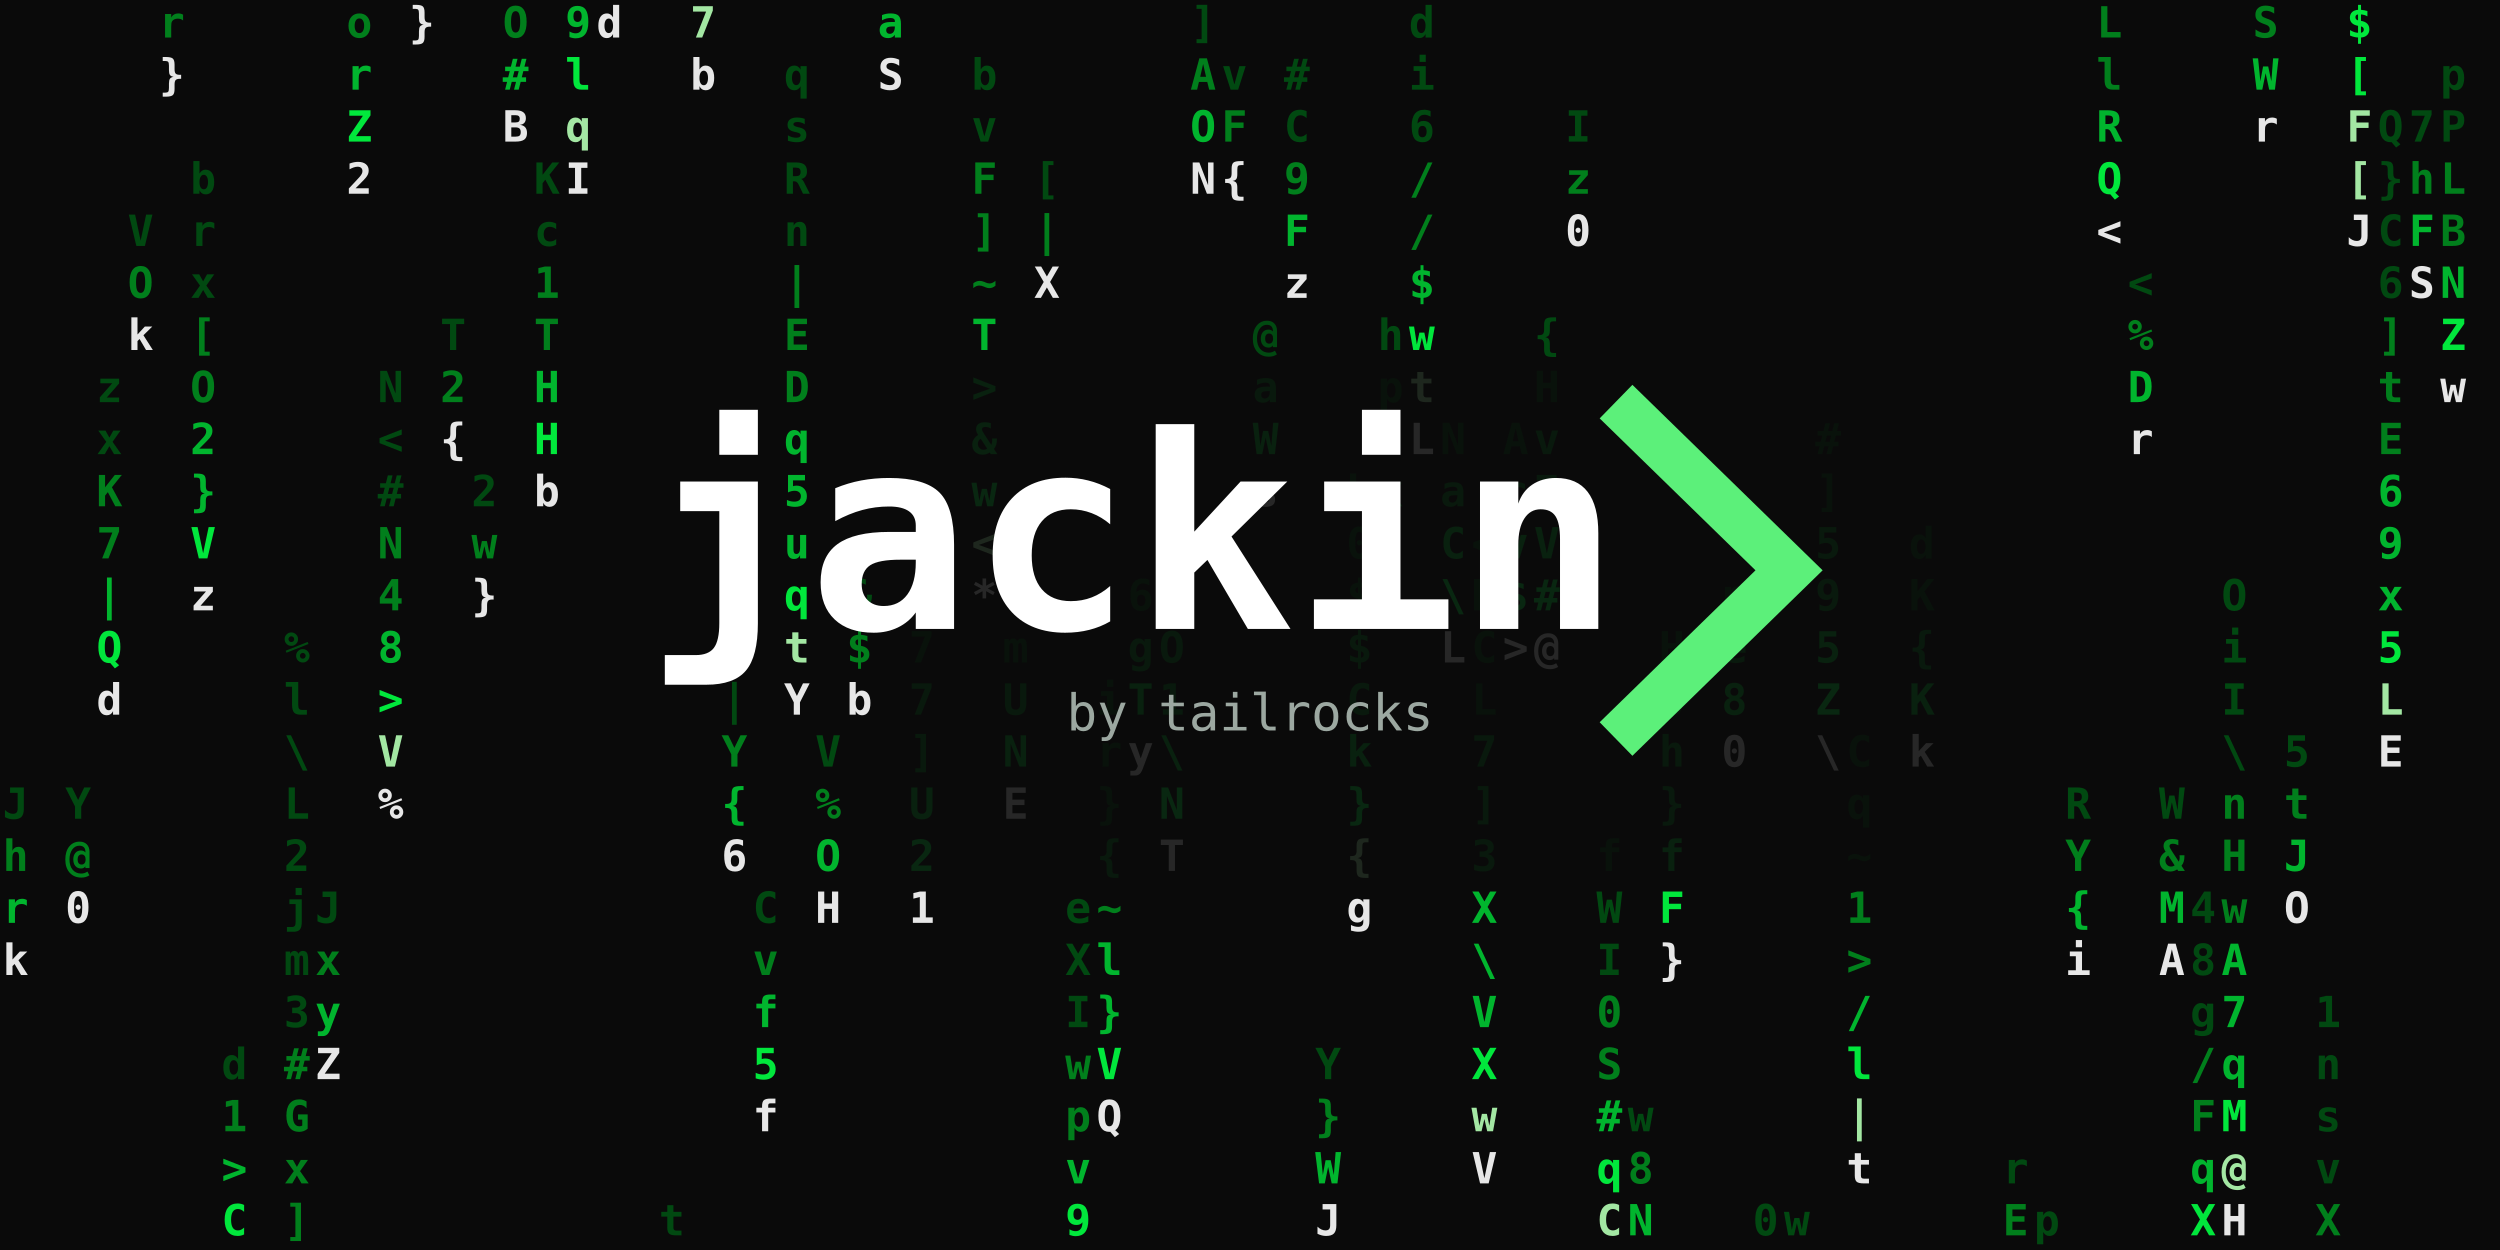
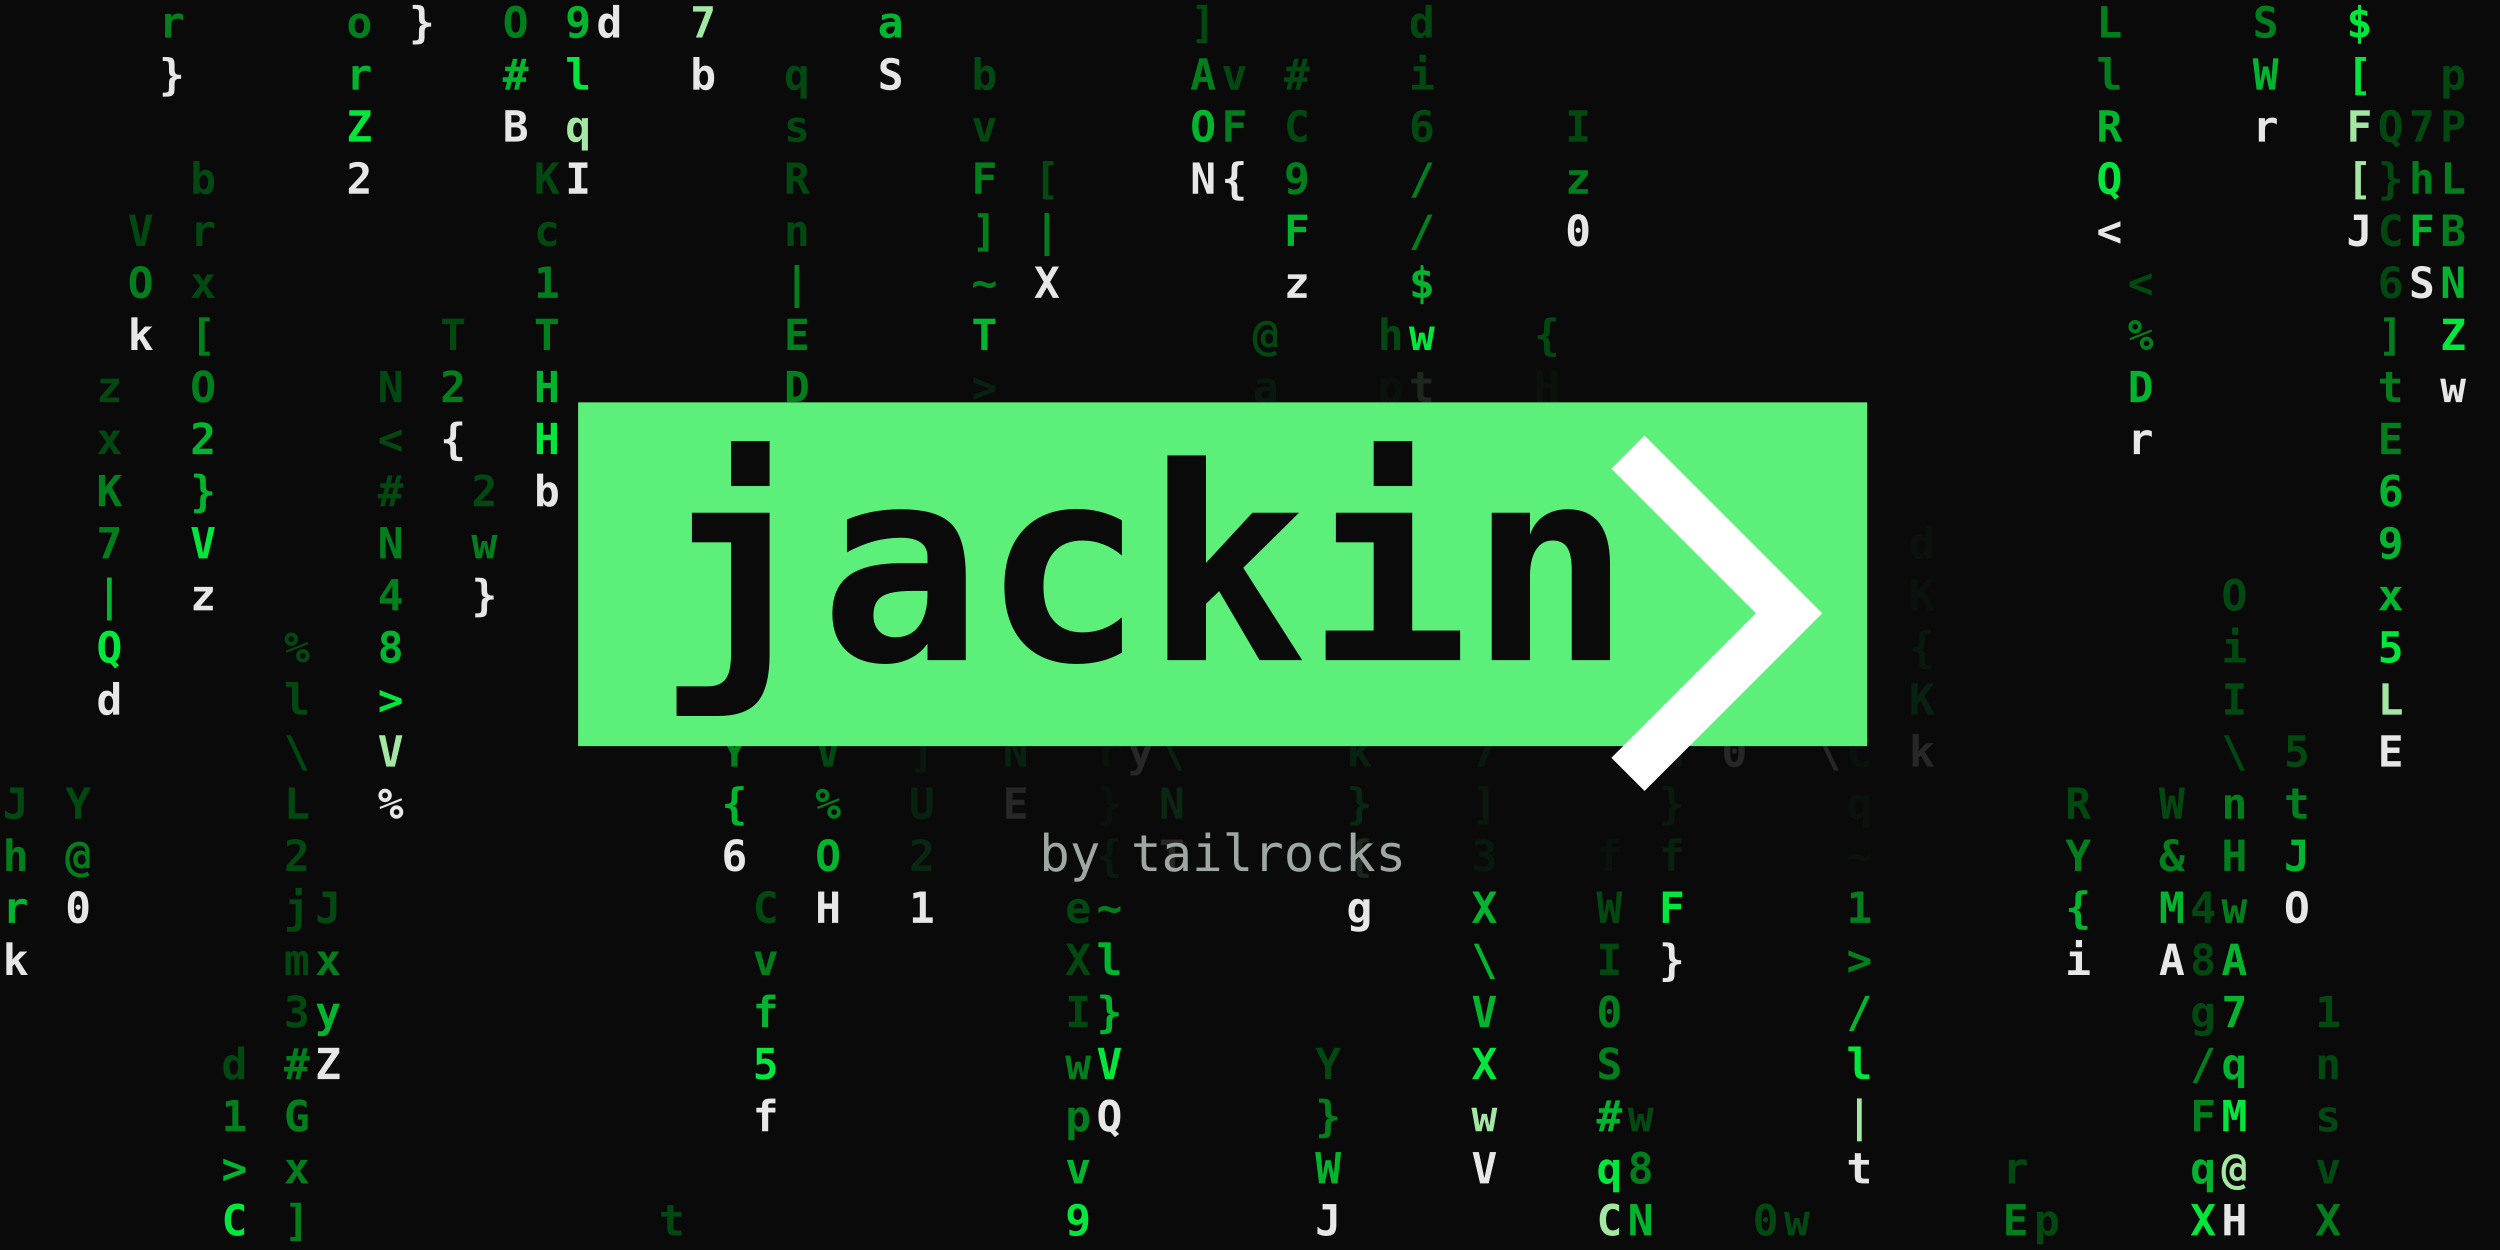
<svg xmlns="http://www.w3.org/2000/svg" width="1280" height="640" viewBox="0 0 1280 640" role="img" aria-label="jackin❯ by tailrocks">
  <rect width="1280" height="640" fill="#0a0a0a" />
  <g font-family="JetBrains Mono, ui-monospace, SFMono-Regular, Menlo, Consolas, monospace" font-size="22" font-weight="600" text-anchor="middle">
    <text x="88.0" y="19.2" fill="rgb(0,140,30)" opacity="0.9">r</text>
    <text x="184.0" y="19.2" fill="rgb(0,140,30)" opacity="0.9">o</text>
    <text x="216.0" y="19.2" fill="rgb(255,255,255)" opacity="0.9">}</text>
    <text x="264.0" y="19.2" fill="rgb(0,140,30)" opacity="0.9">O</text>
    <text x="296.0" y="19.2" fill="rgb(0,200,50)" opacity="0.9">9</text>
    <text x="312.0" y="19.2" fill="rgb(255,255,255)" opacity="0.9">d</text>
    <text x="360.0" y="19.2" fill="rgb(180,255,180)" opacity="0.9">7</text>
    <text x="456.0" y="19.2" fill="rgb(0,200,50)" opacity="0.9">a</text>
    <text x="616.0" y="19.2" fill="rgb(0,80,18)" opacity="0.9">]</text>
    <text x="728.0" y="19.2" fill="rgb(0,80,18)" opacity="0.9">d</text>
    <text x="1080.0" y="19.2" fill="rgb(0,140,30)" opacity="0.9">L</text>
    <text x="1160.0" y="19.2" fill="rgb(0,140,30)" opacity="0.9">S</text>
    <text x="1208.0" y="19.2" fill="rgb(0,255,65)" opacity="0.9">$</text>
    <text x="88.0" y="45.9" fill="rgb(255,255,255)" opacity="0.9">}</text>
    <text x="184.0" y="45.9" fill="rgb(0,200,50)" opacity="0.9">r</text>
    <text x="264.0" y="45.9" fill="rgb(0,200,50)" opacity="0.9">#</text>
    <text x="296.0" y="45.9" fill="rgb(0,255,65)" opacity="0.9">l</text>
    <text x="360.0" y="45.9" fill="rgb(255,255,255)" opacity="0.9">b</text>
    <text x="408.0" y="45.9" fill="rgb(0,80,18)" opacity="0.9">q</text>
    <text x="456.0" y="45.9" fill="rgb(255,255,255)" opacity="0.9">S</text>
    <text x="504.0" y="45.9" fill="rgb(0,80,18)" opacity="0.9">b</text>
    <text x="616.0" y="45.9" fill="rgb(0,140,30)" opacity="0.9">A</text>
    <text x="632.0" y="45.9" fill="rgb(0,80,18)" opacity="0.9">v</text>
    <text x="664.0" y="45.9" fill="rgb(0,80,18)" opacity="0.9">#</text>
    <text x="728.0" y="45.9" fill="rgb(0,80,18)" opacity="0.9">i</text>
    <text x="1080.0" y="45.9" fill="rgb(0,140,30)" opacity="0.9">l</text>
    <text x="1160.0" y="45.9" fill="rgb(0,200,50)" opacity="0.9">W</text>
    <text x="1208.0" y="45.9" fill="rgb(0,255,65)" opacity="0.9">[</text>
    <text x="1256.0" y="45.9" fill="rgb(0,80,18)" opacity="0.9">p</text>
    <text x="184.0" y="72.5" fill="rgb(0,255,65)" opacity="0.9">Z</text>
    <text x="264.0" y="72.5" fill="rgb(255,255,255)" opacity="0.9">B</text>
    <text x="296.0" y="72.5" fill="rgb(180,255,180)" opacity="0.9">q</text>
    <text x="408.0" y="72.5" fill="rgb(0,80,18)" opacity="0.9">s</text>
    <text x="504.0" y="72.5" fill="rgb(0,80,18)" opacity="0.9">v</text>
    <text x="616.0" y="72.5" fill="rgb(0,200,50)" opacity="0.9">O</text>
    <text x="632.0" y="72.5" fill="rgb(0,140,30)" opacity="0.9">F</text>
    <text x="664.0" y="72.5" fill="rgb(0,80,18)" opacity="0.9">C</text>
    <text x="728.0" y="72.5" fill="rgb(0,80,18)" opacity="0.9">6</text>
    <text x="808.0" y="72.5" fill="rgb(0,80,18)" opacity="0.9">I</text>
    <text x="1080.0" y="72.5" fill="rgb(0,200,50)" opacity="0.9">R</text>
    <text x="1160.0" y="72.5" fill="rgb(255,255,255)" opacity="0.9">r</text>
    <text x="1208.0" y="72.5" fill="rgb(180,255,180)" opacity="0.9">F</text>
    <text x="1224.0" y="72.5" fill="rgb(0,80,18)" opacity="0.9">Q</text>
    <text x="1240.0" y="72.5" fill="rgb(0,80,18)" opacity="0.9">7</text>
    <text x="1256.0" y="72.5" fill="rgb(0,80,18)" opacity="0.9">P</text>
    <text x="104.0" y="99.2" fill="rgb(0,80,18)" opacity="0.9">b</text>
    <text x="184.0" y="99.2" fill="rgb(255,255,255)" opacity="0.9">2</text>
    <text x="280.0" y="99.2" fill="rgb(0,80,18)" opacity="0.9">K</text>
    <text x="296.0" y="99.2" fill="rgb(255,255,255)" opacity="0.9">I</text>
    <text x="408.0" y="99.2" fill="rgb(0,80,18)" opacity="0.9">R</text>
    <text x="504.0" y="99.2" fill="rgb(0,140,30)" opacity="0.9">F</text>
    <text x="536.0" y="99.2" fill="rgb(0,80,18)" opacity="0.9">[</text>
    <text x="616.0" y="99.2" fill="rgb(255,255,255)" opacity="0.9">N</text>
    <text x="632.0" y="99.2" fill="rgb(255,255,255)" opacity="0.9">{</text>
    <text x="664.0" y="99.2" fill="rgb(0,140,30)" opacity="0.9">9</text>
    <text x="728.0" y="99.2" fill="rgb(0,140,30)" opacity="0.9">/</text>
    <text x="808.0" y="99.2" fill="rgb(0,140,30)" opacity="0.9">z</text>
    <text x="1080.0" y="99.2" fill="rgb(0,255,65)" opacity="0.9">Q</text>
    <text x="1208.0" y="99.2" fill="rgb(180,255,180)" opacity="0.9">[</text>
    <text x="1224.0" y="99.2" fill="rgb(0,80,18)" opacity="0.9">}</text>
    <text x="1240.0" y="99.2" fill="rgb(0,140,30)" opacity="0.9">h</text>
    <text x="1256.0" y="99.2" fill="rgb(0,140,30)" opacity="0.9">L</text>
    <text x="72.0" y="125.9" fill="rgb(0,80,18)" opacity="0.9">V</text>
    <text x="104.0" y="125.9" fill="rgb(0,80,18)" opacity="0.9">r</text>
    <text x="280.0" y="125.9" fill="rgb(0,80,18)" opacity="0.9">c</text>
    <text x="408.0" y="125.9" fill="rgb(0,80,18)" opacity="0.9">n</text>
    <text x="504.0" y="125.9" fill="rgb(0,140,30)" opacity="0.9">]</text>
    <text x="536.0" y="125.9" fill="rgb(0,140,30)" opacity="0.9">|</text>
    <text x="664.0" y="125.9" fill="rgb(0,200,50)" opacity="0.9">F</text>
    <text x="728.0" y="125.9" fill="rgb(0,140,30)" opacity="0.9">/</text>
    <text x="808.0" y="125.9" fill="rgb(255,255,255)" opacity="0.9">0</text>
    <text x="1080.0" y="125.9" fill="rgb(255,255,255)" opacity="0.9">&lt;</text>
    <text x="1208.0" y="125.9" fill="rgb(255,255,255)" opacity="0.9">J</text>
    <text x="1224.0" y="125.9" fill="rgb(0,80,18)" opacity="0.9">C</text>
    <text x="1240.0" y="125.9" fill="rgb(0,200,50)" opacity="0.9">F</text>
    <text x="1256.0" y="125.9" fill="rgb(0,140,30)" opacity="0.9">B</text>
    <text x="72.0" y="152.5" fill="rgb(0,140,30)" opacity="0.9">O</text>
    <text x="104.0" y="152.5" fill="rgb(0,80,18)" opacity="0.9">x</text>
    <text x="280.0" y="152.5" fill="rgb(0,140,30)" opacity="0.9">1</text>
    <text x="408.0" y="152.5" fill="rgb(0,140,30)" opacity="0.9">|</text>
    <text x="504.0" y="152.5" fill="rgb(0,140,30)" opacity="0.9">~</text>
    <text x="536.0" y="152.5" fill="rgb(255,255,255)" opacity="0.9">X</text>
    <text x="664.0" y="152.5" fill="rgb(255,255,255)" opacity="0.9">z</text>
    <text x="728.0" y="152.5" fill="rgb(0,200,50)" opacity="0.9">$</text>
    <text x="1096.0" y="152.5" fill="rgb(0,80,18)" opacity="0.9">&lt;</text>
    <text x="1224.0" y="152.5" fill="rgb(0,80,18)" opacity="0.9">6</text>
    <text x="1240.0" y="152.5" fill="rgb(255,255,255)" opacity="0.9">S</text>
    <text x="1256.0" y="152.5" fill="rgb(0,200,50)" opacity="0.9">N</text>
    <text x="72.0" y="179.2" fill="rgb(255,255,255)" opacity="0.9">k</text>
    <text x="104.0" y="179.2" fill="rgb(0,140,30)" opacity="0.9">[</text>
    <text x="232.0" y="179.2" fill="rgb(0,80,18)" opacity="0.9">T</text>
    <text x="280.0" y="179.2" fill="rgb(0,140,30)" opacity="0.9">T</text>
    <text x="408.0" y="179.2" fill="rgb(0,140,30)" opacity="0.9">E</text>
    <text x="504.0" y="179.2" fill="rgb(0,200,50)" opacity="0.9">T</text>
    <text x="648.0" y="179.2" fill="rgb(0,80,18)" opacity="0.9">@</text>
    <text x="712.0" y="179.2" fill="rgb(0,80,18)" opacity="0.9">h</text>
    <text x="728.0" y="179.2" fill="rgb(0,255,65)" opacity="0.9">w</text>
    <text x="792.0" y="179.2" fill="rgb(0,80,18)" opacity="0.9">{</text>
    <text x="1096.0" y="179.2" fill="rgb(0,140,30)" opacity="0.9">%</text>
    <text x="1224.0" y="179.2" fill="rgb(0,140,30)" opacity="0.9">]</text>
    <text x="1256.0" y="179.2" fill="rgb(0,255,65)" opacity="0.9">Z</text>
    <text x="56.0" y="205.9" fill="rgb(0,80,18)" opacity="0.9">z</text>
    <text x="104.0" y="205.9" fill="rgb(0,140,30)" opacity="0.9">O</text>
    <text x="200.0" y="205.9" fill="rgb(0,80,18)" opacity="0.9">N</text>
    <text x="232.0" y="205.9" fill="rgb(0,140,30)" opacity="0.9">2</text>
    <text x="280.0" y="205.9" fill="rgb(0,200,50)" opacity="0.9">H</text>
    <text x="408.0" y="205.9" fill="rgb(0,140,30)" opacity="0.9">D</text>
    <text x="504.0" y="205.9" fill="rgb(0,200,50)" opacity="0.12">&gt;</text>
    <text x="648.0" y="205.9" fill="rgb(0,140,30)" opacity="0.12">a</text>
    <text x="712.0" y="205.9" fill="rgb(0,80,18)" opacity="0.12">p</text>
    <text x="728.0" y="205.9" fill="rgb(180,255,180)" opacity="0.12">t</text>
    <text x="792.0" y="205.9" fill="rgb(0,80,18)" opacity="0.12">H</text>
    <text x="1096.0" y="205.9" fill="rgb(0,200,50)" opacity="0.9">D</text>
    <text x="1224.0" y="205.9" fill="rgb(0,140,30)" opacity="0.9">t</text>
    <text x="1256.0" y="205.9" fill="rgb(255,255,255)" opacity="0.9">w</text>
    <text x="56.0" y="232.5" fill="rgb(0,80,18)" opacity="0.9">x</text>
    <text x="104.0" y="232.5" fill="rgb(0,200,50)" opacity="0.9">2</text>
    <text x="200.0" y="232.5" fill="rgb(0,80,18)" opacity="0.9">&lt;</text>
    <text x="232.0" y="232.5" fill="rgb(255,255,255)" opacity="0.9">{</text>
    <text x="280.0" y="232.5" fill="rgb(0,255,65)" opacity="0.9">H</text>
    <text x="408.0" y="232.5" fill="rgb(0,200,50)" opacity="0.9">q</text>
    <text x="504.0" y="232.5" fill="rgb(0,200,50)" opacity="0.12">&amp;</text>
    <text x="648.0" y="232.5" fill="rgb(0,200,50)" opacity="0.12">W</text>
    <text x="712.0" y="232.5" fill="rgb(0,140,30)" opacity="0.12">h</text>
    <text x="728.0" y="232.5" fill="rgb(255,255,255)" opacity="0.12">L</text>
    <text x="744.0" y="232.5" fill="rgb(0,80,18)" opacity="0.12">N</text>
    <text x="776.0" y="232.5" fill="rgb(0,80,18)" opacity="0.12">A</text>
    <text x="792.0" y="232.5" fill="rgb(0,140,30)" opacity="0.12">v</text>
    <text x="936.0" y="232.5" fill="rgb(0,80,18)" opacity="0.12">#</text>
    <text x="1096.0" y="232.5" fill="rgb(255,255,255)" opacity="0.9">r</text>
    <text x="1224.0" y="232.5" fill="rgb(0,140,30)" opacity="0.9">E</text>
    <text x="56.0" y="259.2" fill="rgb(0,140,30)" opacity="0.9">K</text>
    <text x="104.0" y="259.2" fill="rgb(0,200,50)" opacity="0.9">}</text>
    <text x="200.0" y="259.2" fill="rgb(0,80,18)" opacity="0.9">#</text>
    <text x="248.0" y="259.2" fill="rgb(0,80,18)" opacity="0.9">2</text>
    <text x="280.0" y="259.2" fill="rgb(255,255,255)" opacity="0.9">b</text>
    <text x="408.0" y="259.2" fill="rgb(0,200,50)" opacity="0.9">5</text>
    <text x="504.0" y="259.2" fill="rgb(0,255,65)" opacity="0.12">w</text>
    <text x="648.0" y="259.2" fill="rgb(255,255,255)" opacity="0.12">s</text>
    <text x="696.0" y="259.2" fill="rgb(0,80,18)" opacity="0.12">h</text>
    <text x="712.0" y="259.2" fill="rgb(0,200,50)" opacity="0.12">x</text>
    <text x="744.0" y="259.2" fill="rgb(0,140,30)" opacity="0.12">a</text>
    <text x="776.0" y="259.2" fill="rgb(0,140,30)" opacity="0.12">c</text>
    <text x="792.0" y="259.2" fill="rgb(0,140,30)" opacity="0.12">7</text>
    <text x="936.0" y="259.2" fill="rgb(0,80,18)" opacity="0.12">]</text>
    <text x="1224.0" y="259.2" fill="rgb(0,200,50)" opacity="0.9">6</text>
    <text x="56.0" y="285.9" fill="rgb(0,140,30)" opacity="0.9">7</text>
    <text x="104.0" y="285.9" fill="rgb(0,255,65)" opacity="0.9">V</text>
    <text x="200.0" y="285.9" fill="rgb(0,140,30)" opacity="0.9">N</text>
    <text x="248.0" y="285.9" fill="rgb(0,140,30)" opacity="0.9">w</text>
    <text x="408.0" y="285.9" fill="rgb(0,200,50)" opacity="0.9">u</text>
    <text x="504.0" y="285.9" fill="rgb(180,255,180)" opacity="0.12">&lt;</text>
    <text x="600.0" y="285.9" fill="rgb(0,80,18)" opacity="0.12">x</text>
    <text x="696.0" y="285.9" fill="rgb(0,80,18)" opacity="0.12">0</text>
    <text x="712.0" y="285.9" fill="rgb(255,255,255)" opacity="0.12">2</text>
    <text x="744.0" y="285.9" fill="rgb(0,200,50)" opacity="0.12">C</text>
    <text x="760.0" y="285.9" fill="rgb(0,80,18)" opacity="0.12">&lt;</text>
    <text x="776.0" y="285.9" fill="rgb(0,200,50)" opacity="0.12">v</text>
    <text x="792.0" y="285.9" fill="rgb(0,200,50)" opacity="0.12">V</text>
    <text x="936.0" y="285.9" fill="rgb(0,140,30)" opacity="0.12">5</text>
    <text x="984.0" y="285.9" fill="rgb(0,80,18)" opacity="0.12">d</text>
    <text x="1224.0" y="285.9" fill="rgb(0,200,50)" opacity="0.9">9</text>
    <text x="56.0" y="312.5" fill="rgb(0,200,50)" opacity="0.9">|</text>
    <text x="104.0" y="312.5" fill="rgb(255,255,255)" opacity="0.9">z</text>
    <text x="200.0" y="312.5" fill="rgb(0,140,30)" opacity="0.9">4</text>
    <text x="248.0" y="312.5" fill="rgb(255,255,255)" opacity="0.9">}</text>
    <text x="408.0" y="312.5" fill="rgb(0,255,65)" opacity="0.9">q</text>
    <text x="440.0" y="312.5" fill="rgb(0,80,18)" opacity="0.9">&amp;</text>
    <text x="472.0" y="312.5" fill="rgb(0,80,18)" opacity="0.12">i</text>
    <text x="504.0" y="312.5" fill="rgb(255,255,255)" opacity="0.12">*</text>
    <text x="584.0" y="312.5" fill="rgb(0,80,18)" opacity="0.12">6</text>
    <text x="600.0" y="312.5" fill="rgb(0,80,18)" opacity="0.12">K</text>
    <text x="696.0" y="312.5" fill="rgb(0,80,18)" opacity="0.12">$</text>
    <text x="744.0" y="312.5" fill="rgb(0,255,65)" opacity="0.12">\</text>
    <text x="760.0" y="312.5" fill="rgb(0,80,18)" opacity="0.12">B</text>
    <text x="776.0" y="312.5" fill="rgb(0,255,65)" opacity="0.12">$</text>
    <text x="792.0" y="312.5" fill="rgb(0,255,65)" opacity="0.12">#</text>
    <text x="888.0" y="312.5" fill="rgb(0,80,18)" opacity="0.12">n</text>
    <text x="936.0" y="312.5" fill="rgb(0,140,30)" opacity="0.12">9</text>
    <text x="984.0" y="312.5" fill="rgb(0,80,18)" opacity="0.12">K</text>
    <text x="1144.0" y="312.5" fill="rgb(0,80,18)" opacity="0.9">O</text>
    <text x="1224.0" y="312.5" fill="rgb(0,200,50)" opacity="0.9">x</text>
    <text x="56.0" y="339.2" fill="rgb(0,255,65)" opacity="0.9">Q</text>
    <text x="152.0" y="339.2" fill="rgb(0,80,18)" opacity="0.9">%</text>
    <text x="200.0" y="339.2" fill="rgb(0,200,50)" opacity="0.9">8</text>
    <text x="408.0" y="339.2" fill="rgb(180,255,180)" opacity="0.9">t</text>
    <text x="440.0" y="339.2" fill="rgb(0,140,30)" opacity="0.9">$</text>
    <text x="472.0" y="339.2" fill="rgb(0,80,18)" opacity="0.12">7</text>
    <text x="520.0" y="339.2" fill="rgb(0,80,18)" opacity="0.12">m</text>
    <text x="584.0" y="339.2" fill="rgb(0,140,30)" opacity="0.12">g</text>
    <text x="600.0" y="339.2" fill="rgb(0,140,30)" opacity="0.12">O</text>
    <text x="696.0" y="339.2" fill="rgb(0,140,30)" opacity="0.12">$</text>
    <text x="744.0" y="339.2" fill="rgb(255,255,255)" opacity="0.12">L</text>
    <text x="760.0" y="339.2" fill="rgb(0,80,18)" opacity="0.12">C</text>
    <text x="776.0" y="339.2" fill="rgb(255,255,255)" opacity="0.12">&gt;</text>
    <text x="792.0" y="339.2" fill="rgb(255,255,255)" opacity="0.12">@</text>
    <text x="856.0" y="339.2" fill="rgb(0,80,18)" opacity="0.12">H</text>
    <text x="888.0" y="339.2" fill="rgb(0,140,30)" opacity="0.12">e</text>
    <text x="936.0" y="339.2" fill="rgb(0,200,50)" opacity="0.12">5</text>
    <text x="984.0" y="339.2" fill="rgb(0,140,30)" opacity="0.12">{</text>
    <text x="1144.0" y="339.2" fill="rgb(0,80,18)" opacity="0.9">i</text>
    <text x="1224.0" y="339.2" fill="rgb(0,255,65)" opacity="0.9">5</text>
    <text x="56.0" y="365.9" fill="rgb(255,255,255)" opacity="0.9">d</text>
    <text x="152.0" y="365.9" fill="rgb(0,80,18)" opacity="0.9">l</text>
    <text x="200.0" y="365.9" fill="rgb(0,255,65)" opacity="0.9">&gt;</text>
    <text x="376.0" y="365.9" fill="rgb(0,80,18)" opacity="0.9">|</text>
    <text x="408.0" y="365.9" fill="rgb(255,255,255)" opacity="0.9">Y</text>
    <text x="440.0" y="365.9" fill="rgb(255,255,255)" opacity="0.9">b</text>
    <text x="472.0" y="365.9" fill="rgb(0,140,30)" opacity="0.12">7</text>
    <text x="520.0" y="365.9" fill="rgb(0,140,30)" opacity="0.12">U</text>
    <text x="568.0" y="365.9" fill="rgb(0,80,18)" opacity="0.12">i</text>
    <text x="584.0" y="365.9" fill="rgb(0,200,50)" opacity="0.12">T</text>
    <text x="600.0" y="365.9" fill="rgb(0,140,30)" opacity="0.12">1</text>
    <text x="696.0" y="365.9" fill="rgb(0,140,30)" opacity="0.12">C</text>
    <text x="760.0" y="365.9" fill="rgb(0,80,18)" opacity="0.12">L</text>
    <text x="856.0" y="365.9" fill="rgb(0,80,18)" opacity="0.12">8</text>
    <text x="888.0" y="365.9" fill="rgb(0,200,50)" opacity="0.12">8</text>
    <text x="936.0" y="365.9" fill="rgb(0,255,65)" opacity="0.12">Z</text>
    <text x="984.0" y="365.9" fill="rgb(0,200,50)" opacity="0.12">K</text>
    <text x="1144.0" y="365.9" fill="rgb(0,80,18)" opacity="0.9">I</text>
    <text x="1224.0" y="365.9" fill="rgb(180,255,180)" opacity="0.9">L</text>
    <text x="152.0" y="392.5" fill="rgb(0,80,18)" opacity="0.9">\</text>
    <text x="200.0" y="392.5" fill="rgb(180,255,180)" opacity="0.9">V</text>
    <text x="376.0" y="392.5" fill="rgb(0,140,30)" opacity="0.9">Y</text>
    <text x="424.0" y="392.5" fill="rgb(0,80,18)" opacity="0.9">V</text>
    <text x="472.0" y="392.5" fill="rgb(0,140,30)" opacity="0.12">]</text>
    <text x="520.0" y="392.5" fill="rgb(0,200,50)" opacity="0.12">N</text>
    <text x="568.0" y="392.5" fill="rgb(0,80,18)" opacity="0.12">r</text>
    <text x="584.0" y="392.5" fill="rgb(255,255,255)" opacity="0.12">y</text>
    <text x="600.0" y="392.5" fill="rgb(0,200,50)" opacity="0.12">\</text>
    <text x="696.0" y="392.5" fill="rgb(0,200,50)" opacity="0.12">k</text>
    <text x="760.0" y="392.5" fill="rgb(0,140,30)" opacity="0.12">7</text>
    <text x="856.0" y="392.5" fill="rgb(0,140,30)" opacity="0.12">h</text>
    <text x="888.0" y="392.5" fill="rgb(255,255,255)" opacity="0.12">0</text>
    <text x="936.0" y="392.5" fill="rgb(255,255,255)" opacity="0.12">\</text>
    <text x="952.0" y="392.5" fill="rgb(0,80,18)" opacity="0.12">C</text>
    <text x="984.0" y="392.5" fill="rgb(255,255,255)" opacity="0.12">k</text>
    <text x="1144.0" y="392.5" fill="rgb(0,80,18)" opacity="0.9">\</text>
    <text x="1176.0" y="392.5" fill="rgb(0,80,18)" opacity="0.9">5</text>
    <text x="1224.0" y="392.5" fill="rgb(255,255,255)" opacity="0.9">E</text>
    <text x="8.0" y="419.2" fill="rgb(0,80,18)" opacity="0.9">J</text>
    <text x="40.0" y="419.2" fill="rgb(0,80,18)" opacity="0.9">Y</text>
    <text x="152.0" y="419.2" fill="rgb(0,80,18)" opacity="0.9">L</text>
    <text x="200.0" y="419.2" fill="rgb(255,255,255)" opacity="0.9">%</text>
    <text x="376.0" y="419.2" fill="rgb(0,200,50)" opacity="0.9">{</text>
    <text x="424.0" y="419.2" fill="rgb(0,140,30)" opacity="0.9">%</text>
    <text x="472.0" y="419.2" fill="rgb(0,200,50)" opacity="0.12">U</text>
    <text x="520.0" y="419.2" fill="rgb(255,255,255)" opacity="0.12">E</text>
    <text x="568.0" y="419.2" fill="rgb(0,80,18)" opacity="0.12">}</text>
    <text x="600.0" y="419.2" fill="rgb(0,255,65)" opacity="0.12">N</text>
    <text x="696.0" y="419.2" fill="rgb(0,255,65)" opacity="0.12">}</text>
    <text x="760.0" y="419.2" fill="rgb(0,140,30)" opacity="0.12">]</text>
    <text x="856.0" y="419.2" fill="rgb(0,140,30)" opacity="0.12">}</text>
    <text x="952.0" y="419.2" fill="rgb(0,80,18)" opacity="0.12">q</text>
    <text x="1064.0" y="419.2" fill="rgb(0,80,18)" opacity="0.9">R</text>
    <text x="1112.0" y="419.2" fill="rgb(0,80,18)" opacity="0.9">W</text>
    <text x="1144.0" y="419.2" fill="rgb(0,140,30)" opacity="0.9">n</text>
    <text x="1176.0" y="419.2" fill="rgb(0,140,30)" opacity="0.9">t</text>
    <text x="8.0" y="445.9" fill="rgb(0,140,30)" opacity="0.9">h</text>
    <text x="40.0" y="445.9" fill="rgb(0,140,30)" opacity="0.9">@</text>
    <text x="152.0" y="445.9" fill="rgb(0,80,18)" opacity="0.9">2</text>
    <text x="376.0" y="445.9" fill="rgb(255,255,255)" opacity="0.9">6</text>
    <text x="424.0" y="445.9" fill="rgb(0,200,50)" opacity="0.9">O</text>
    <text x="472.0" y="445.9" fill="rgb(0,255,65)" opacity="0.12">2</text>
    <text x="568.0" y="445.9" fill="rgb(0,140,30)" opacity="0.12">{</text>
    <text x="600.0" y="445.9" fill="rgb(255,255,255)" opacity="0.12">T</text>
    <text x="696.0" y="445.9" fill="rgb(180,255,180)" opacity="0.12">{</text>
    <text x="760.0" y="445.9" fill="rgb(0,140,30)" opacity="0.12">3</text>
    <text x="824.0" y="445.9" fill="rgb(0,80,18)" opacity="0.12">f</text>
    <text x="856.0" y="445.9" fill="rgb(0,200,50)" opacity="0.12">f</text>
    <text x="952.0" y="445.9" fill="rgb(0,80,18)" opacity="0.12">~</text>
    <text x="1064.0" y="445.9" fill="rgb(0,140,30)" opacity="0.9">Y</text>
    <text x="1112.0" y="445.9" fill="rgb(0,140,30)" opacity="0.9">&amp;</text>
    <text x="1144.0" y="445.9" fill="rgb(0,140,30)" opacity="0.9">H</text>
    <text x="1176.0" y="445.9" fill="rgb(0,200,50)" opacity="0.9">J</text>
    <text x="8.0" y="472.5" fill="rgb(0,200,50)" opacity="0.9">r</text>
    <text x="40.0" y="472.5" fill="rgb(255,255,255)" opacity="0.9">0</text>
    <text x="152.0" y="472.5" fill="rgb(0,80,18)" opacity="0.9">j</text>
    <text x="168.0" y="472.5" fill="rgb(0,80,18)" opacity="0.9">J</text>
    <text x="392.0" y="472.5" fill="rgb(0,80,18)" opacity="0.9">C</text>
    <text x="424.0" y="472.5" fill="rgb(255,255,255)" opacity="0.9">H</text>
    <text x="472.0" y="472.5" fill="rgb(255,255,255)" opacity="0.9">1</text>
    <text x="552.0" y="472.5" fill="rgb(0,80,18)" opacity="0.9">e</text>
    <text x="568.0" y="472.5" fill="rgb(0,140,30)" opacity="0.9">~</text>
    <text x="696.0" y="472.5" fill="rgb(255,255,255)" opacity="0.9">g</text>
    <text x="760.0" y="472.5" fill="rgb(0,200,50)" opacity="0.9">X</text>
    <text x="824.0" y="472.5" fill="rgb(0,80,18)" opacity="0.9">W</text>
    <text x="856.0" y="472.5" fill="rgb(0,255,65)" opacity="0.9">F</text>
    <text x="952.0" y="472.5" fill="rgb(0,140,30)" opacity="0.9">1</text>
    <text x="1064.0" y="472.5" fill="rgb(0,200,50)" opacity="0.9">{</text>
    <text x="1112.0" y="472.5" fill="rgb(0,200,50)" opacity="0.9">M</text>
    <text x="1128.0" y="472.5" fill="rgb(0,80,18)" opacity="0.9">4</text>
    <text x="1144.0" y="472.5" fill="rgb(0,140,30)" opacity="0.9">w</text>
    <text x="1176.0" y="472.5" fill="rgb(255,255,255)" opacity="0.9">O</text>
    <text x="8.0" y="499.2" fill="rgb(255,255,255)" opacity="0.9">k</text>
    <text x="152.0" y="499.2" fill="rgb(0,80,18)" opacity="0.9">m</text>
    <text x="168.0" y="499.2" fill="rgb(0,140,30)" opacity="0.9">x</text>
    <text x="392.0" y="499.2" fill="rgb(0,140,30)" opacity="0.9">v</text>
    <text x="552.0" y="499.2" fill="rgb(0,80,18)" opacity="0.9">X</text>
    <text x="568.0" y="499.2" fill="rgb(0,200,50)" opacity="0.9">l</text>
    <text x="760.0" y="499.2" fill="rgb(0,200,50)" opacity="0.9">\</text>
    <text x="824.0" y="499.2" fill="rgb(0,80,18)" opacity="0.9">I</text>
    <text x="856.0" y="499.2" fill="rgb(255,255,255)" opacity="0.9">}</text>
    <text x="952.0" y="499.2" fill="rgb(0,140,30)" opacity="0.9">&gt;</text>
    <text x="1064.0" y="499.2" fill="rgb(255,255,255)" opacity="0.9">i</text>
    <text x="1112.0" y="499.2" fill="rgb(255,255,255)" opacity="0.9">A</text>
    <text x="1128.0" y="499.2" fill="rgb(0,80,18)" opacity="0.9">8</text>
    <text x="1144.0" y="499.2" fill="rgb(0,200,50)" opacity="0.9">A</text>
    <text x="152.0" y="525.9" fill="rgb(0,80,18)" opacity="0.9">3</text>
    <text x="168.0" y="525.9" fill="rgb(0,200,50)" opacity="0.9">y</text>
    <text x="392.0" y="525.9" fill="rgb(0,200,50)" opacity="0.9">f</text>
    <text x="552.0" y="525.9" fill="rgb(0,80,18)" opacity="0.9">I</text>
    <text x="568.0" y="525.9" fill="rgb(0,200,50)" opacity="0.9">}</text>
    <text x="760.0" y="525.9" fill="rgb(0,200,50)" opacity="0.9">V</text>
    <text x="824.0" y="525.9" fill="rgb(0,140,30)" opacity="0.9">0</text>
    <text x="952.0" y="525.9" fill="rgb(0,200,50)" opacity="0.9">/</text>
    <text x="1128.0" y="525.9" fill="rgb(0,80,18)" opacity="0.9">g</text>
    <text x="1144.0" y="525.9" fill="rgb(0,200,50)" opacity="0.9">7</text>
    <text x="1192.0" y="525.9" fill="rgb(0,80,18)" opacity="0.9">1</text>
    <text x="120.0" y="552.5" fill="rgb(0,80,18)" opacity="0.9">d</text>
    <text x="152.0" y="552.5" fill="rgb(0,140,30)" opacity="0.9">#</text>
    <text x="168.0" y="552.5" fill="rgb(255,255,255)" opacity="0.9">Z</text>
    <text x="392.0" y="552.5" fill="rgb(0,255,65)" opacity="0.9">5</text>
    <text x="552.0" y="552.5" fill="rgb(0,140,30)" opacity="0.9">w</text>
    <text x="568.0" y="552.5" fill="rgb(0,255,65)" opacity="0.9">V</text>
    <text x="680.0" y="552.5" fill="rgb(0,80,18)" opacity="0.9">Y</text>
    <text x="760.0" y="552.5" fill="rgb(0,255,65)" opacity="0.9">X</text>
    <text x="824.0" y="552.5" fill="rgb(0,140,30)" opacity="0.9">S</text>
    <text x="952.0" y="552.5" fill="rgb(0,255,65)" opacity="0.9">l</text>
    <text x="1128.0" y="552.5" fill="rgb(0,140,30)" opacity="0.9">/</text>
    <text x="1144.0" y="552.5" fill="rgb(0,200,50)" opacity="0.9">q</text>
    <text x="1192.0" y="552.5" fill="rgb(0,80,18)" opacity="0.9">n</text>
    <text x="120.0" y="579.2" fill="rgb(0,140,30)" opacity="0.9">1</text>
    <text x="152.0" y="579.2" fill="rgb(0,140,30)" opacity="0.9">G</text>
    <text x="392.0" y="579.2" fill="rgb(255,255,255)" opacity="0.9">f</text>
    <text x="552.0" y="579.2" fill="rgb(0,140,30)" opacity="0.9">p</text>
    <text x="568.0" y="579.2" fill="rgb(255,255,255)" opacity="0.9">Q</text>
    <text x="680.0" y="579.2" fill="rgb(0,140,30)" opacity="0.9">}</text>
    <text x="760.0" y="579.2" fill="rgb(180,255,180)" opacity="0.9">w</text>
    <text x="824.0" y="579.2" fill="rgb(0,200,50)" opacity="0.9">#</text>
    <text x="840.0" y="579.2" fill="rgb(0,80,18)" opacity="0.9">w</text>
    <text x="952.0" y="579.2" fill="rgb(180,255,180)" opacity="0.9">|</text>
    <text x="1128.0" y="579.2" fill="rgb(0,140,30)" opacity="0.9">F</text>
    <text x="1144.0" y="579.2" fill="rgb(0,255,65)" opacity="0.9">M</text>
    <text x="1192.0" y="579.2" fill="rgb(0,80,18)" opacity="0.9">s</text>
    <text x="120.0" y="605.9" fill="rgb(0,200,50)" opacity="0.9">&gt;</text>
    <text x="152.0" y="605.9" fill="rgb(0,140,30)" opacity="0.9">x</text>
    <text x="552.0" y="605.9" fill="rgb(0,200,50)" opacity="0.9">v</text>
    <text x="680.0" y="605.9" fill="rgb(0,200,50)" opacity="0.9">W</text>
    <text x="760.0" y="605.9" fill="rgb(255,255,255)" opacity="0.9">V</text>
    <text x="824.0" y="605.9" fill="rgb(0,255,65)" opacity="0.9">q</text>
    <text x="840.0" y="605.9" fill="rgb(0,140,30)" opacity="0.9">8</text>
    <text x="952.0" y="605.9" fill="rgb(255,255,255)" opacity="0.9">t</text>
    <text x="1032.0" y="605.9" fill="rgb(0,80,18)" opacity="0.9">r</text>
    <text x="1128.0" y="605.9" fill="rgb(0,200,50)" opacity="0.9">q</text>
    <text x="1144.0" y="605.9" fill="rgb(180,255,180)" opacity="0.9">@</text>
    <text x="1192.0" y="605.9" fill="rgb(0,80,18)" opacity="0.9">v</text>
    <text x="120.0" y="632.5" fill="rgb(0,255,65)" opacity="0.9">C</text>
    <text x="152.0" y="632.5" fill="rgb(0,140,30)" opacity="0.9">]</text>
    <text x="344.0" y="632.5" fill="rgb(0,80,18)" opacity="0.9">t</text>
    <text x="552.0" y="632.5" fill="rgb(0,255,65)" opacity="0.9">9</text>
    <text x="680.0" y="632.5" fill="rgb(255,255,255)" opacity="0.9">J</text>
    <text x="824.0" y="632.5" fill="rgb(180,255,180)" opacity="0.9">C</text>
    <text x="840.0" y="632.5" fill="rgb(0,200,50)" opacity="0.9">N</text>
    <text x="904.0" y="632.5" fill="rgb(0,80,18)" opacity="0.9">0</text>
    <text x="920.0" y="632.5" fill="rgb(0,80,18)" opacity="0.9">w</text>
    <text x="1032.0" y="632.5" fill="rgb(0,140,30)" opacity="0.9">E</text>
    <text x="1048.0" y="632.5" fill="rgb(0,80,18)" opacity="0.9">p</text>
    <text x="1128.0" y="632.5" fill="rgb(0,255,65)" opacity="0.9">X</text>
    <text x="1144.0" y="632.5" fill="rgb(255,255,255)" opacity="0.9">H</text>
    <text x="1192.0" y="632.5" fill="rgb(0,140,30)" opacity="0.9">X</text>
  </g>
  <g font-family="JetBrains Mono, ui-monospace, SFMono-Regular, Menlo, Consolas, monospace" text-anchor="middle">
-     <text x="580" y="322" font-size="138" font-weight="600" fill="#ffffff">jackin</text>
-     <path d="M836 214 916 292 836 370" fill="none" stroke="#5cf07a" stroke-width="24" stroke-linecap="square" stroke-linejoin="miter" />
-     <text x="640" y="374" font-size="26" font-weight="500" fill="#9ca8a1">by tailrocks</text>
+     <rect x="296" y="206" width="660" height="176" fill="#5cf07a" />
+     <text x="586" y="338" font-size="138" font-weight="600" fill="#0a0a0a">jackin</text>
+     <path d="M842 240 916 314 842 388" fill="none" stroke="#ffffff" stroke-width="24" stroke-linecap="square" stroke-linejoin="miter" />
+     <text x="626" y="446" font-size="26" font-weight="500" fill="#9ca8a1">by tailrocks</text>
  </g>
</svg>
